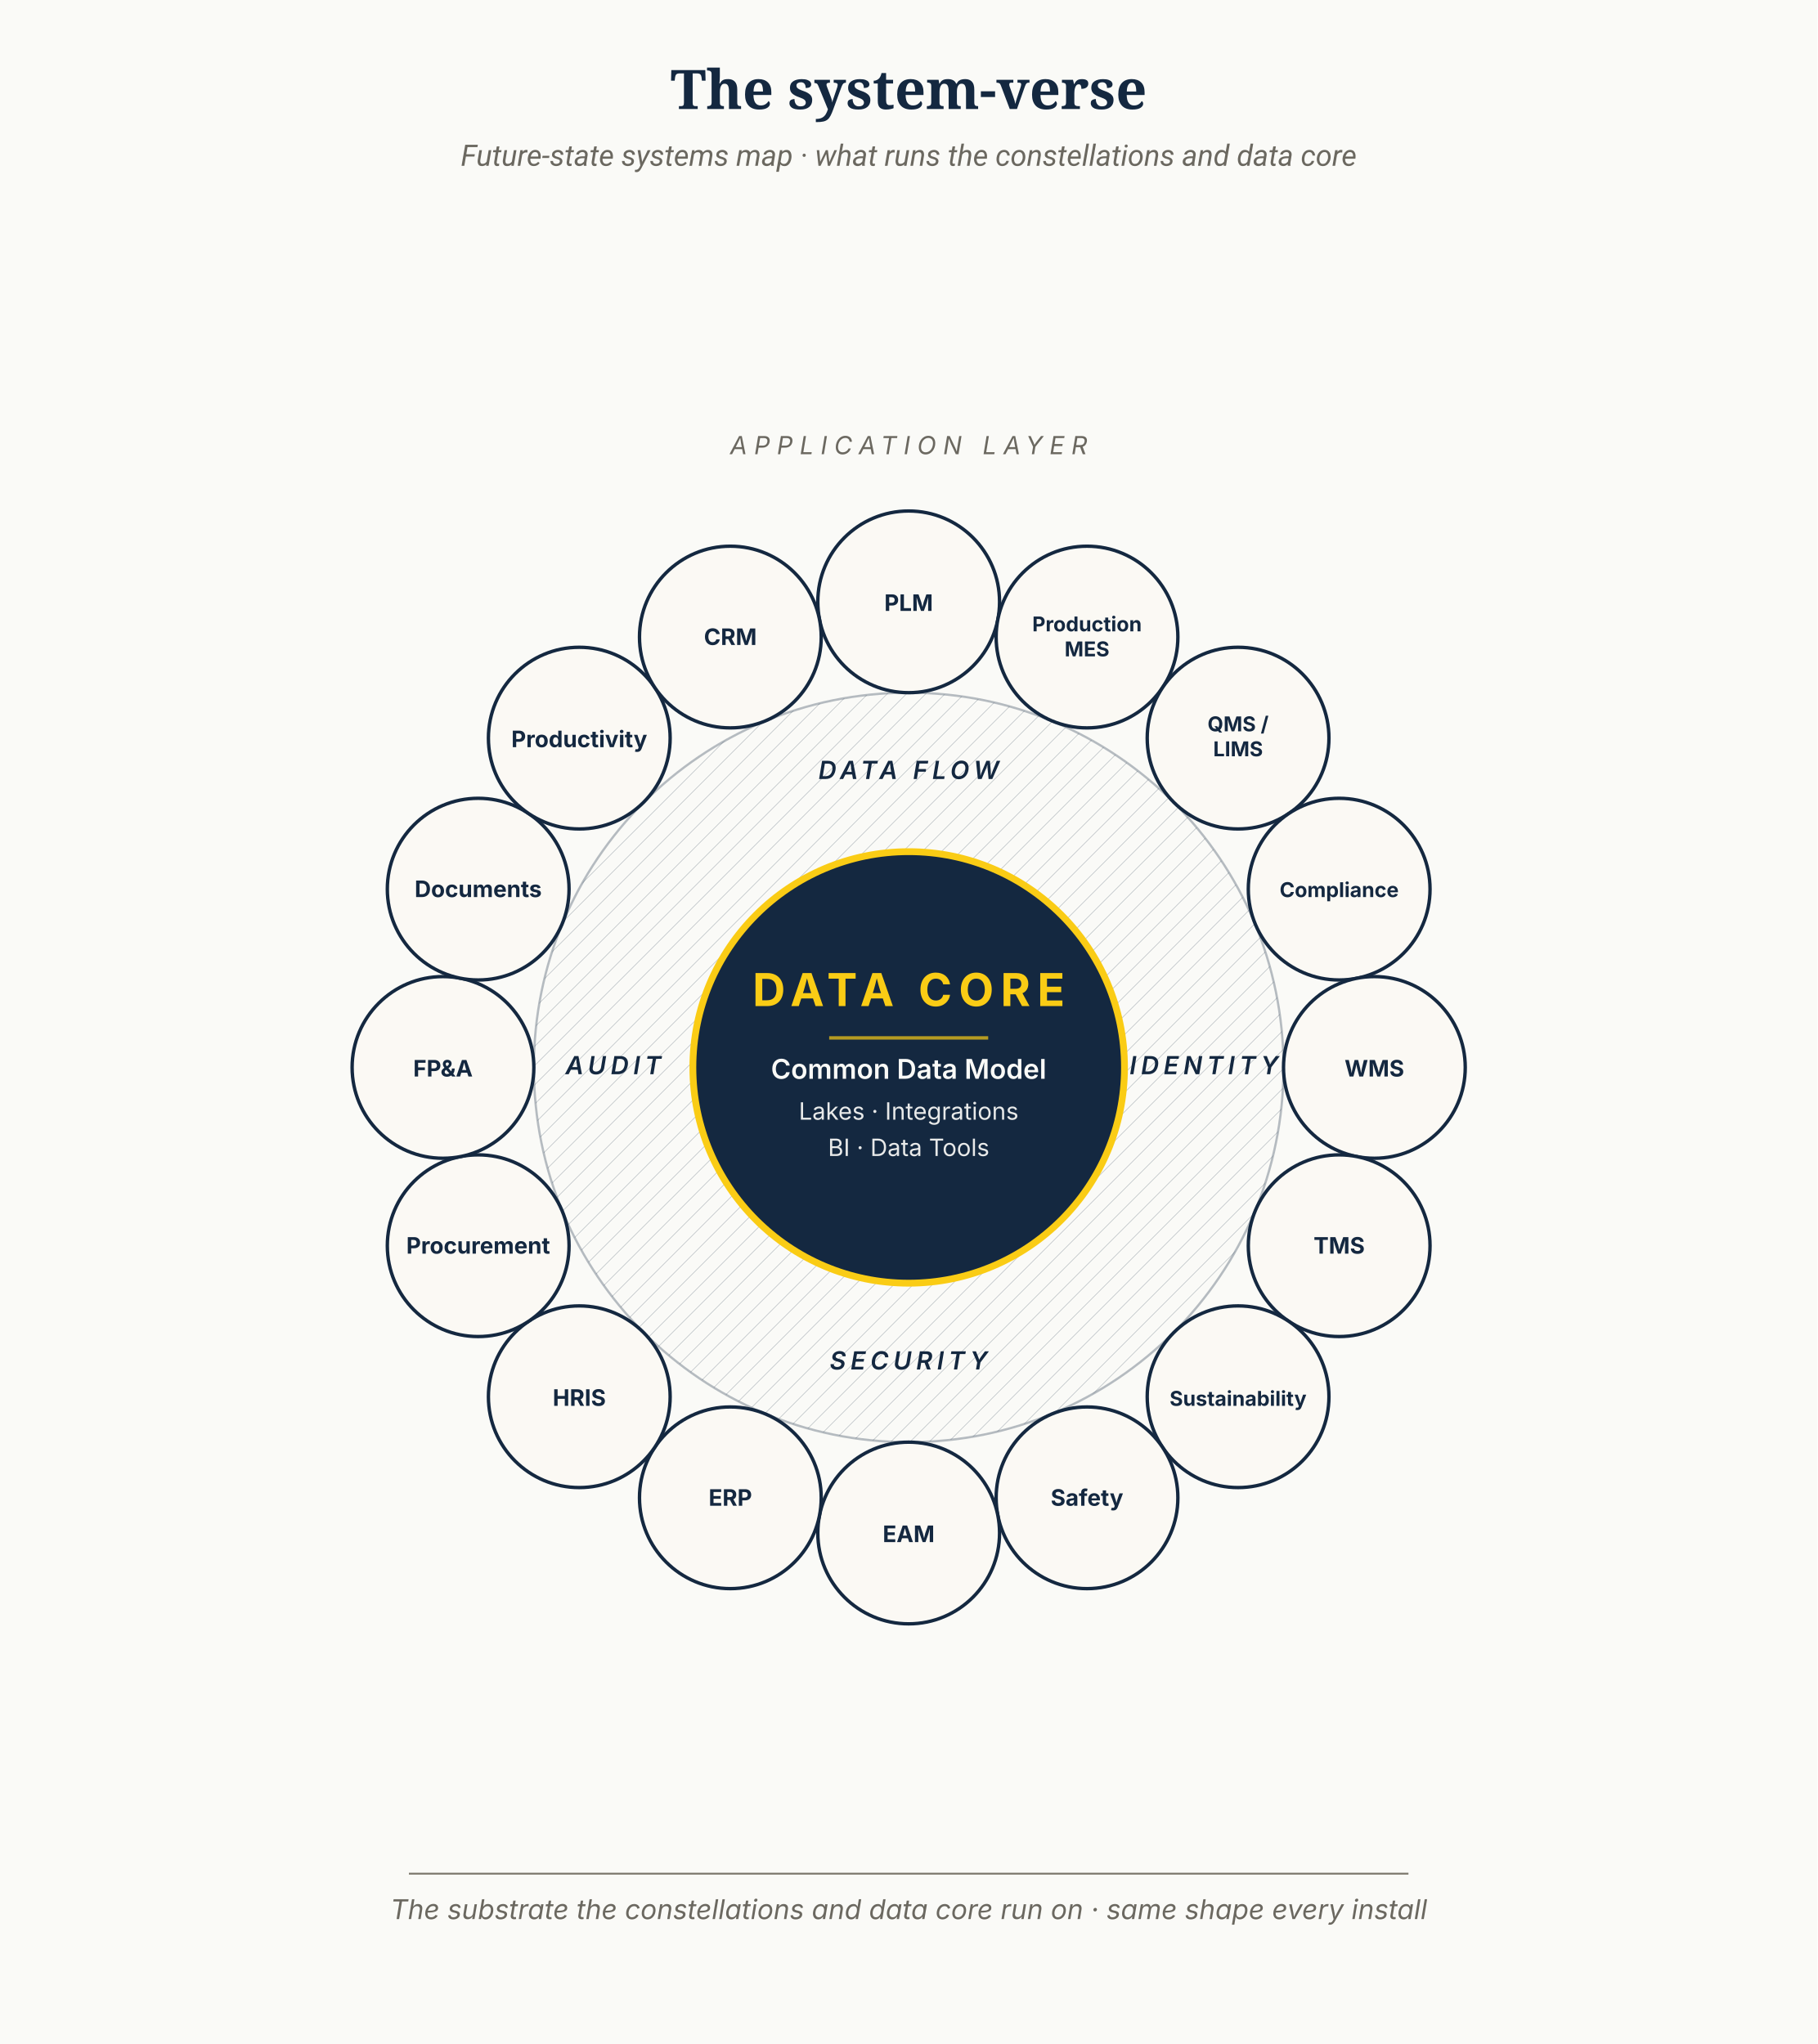
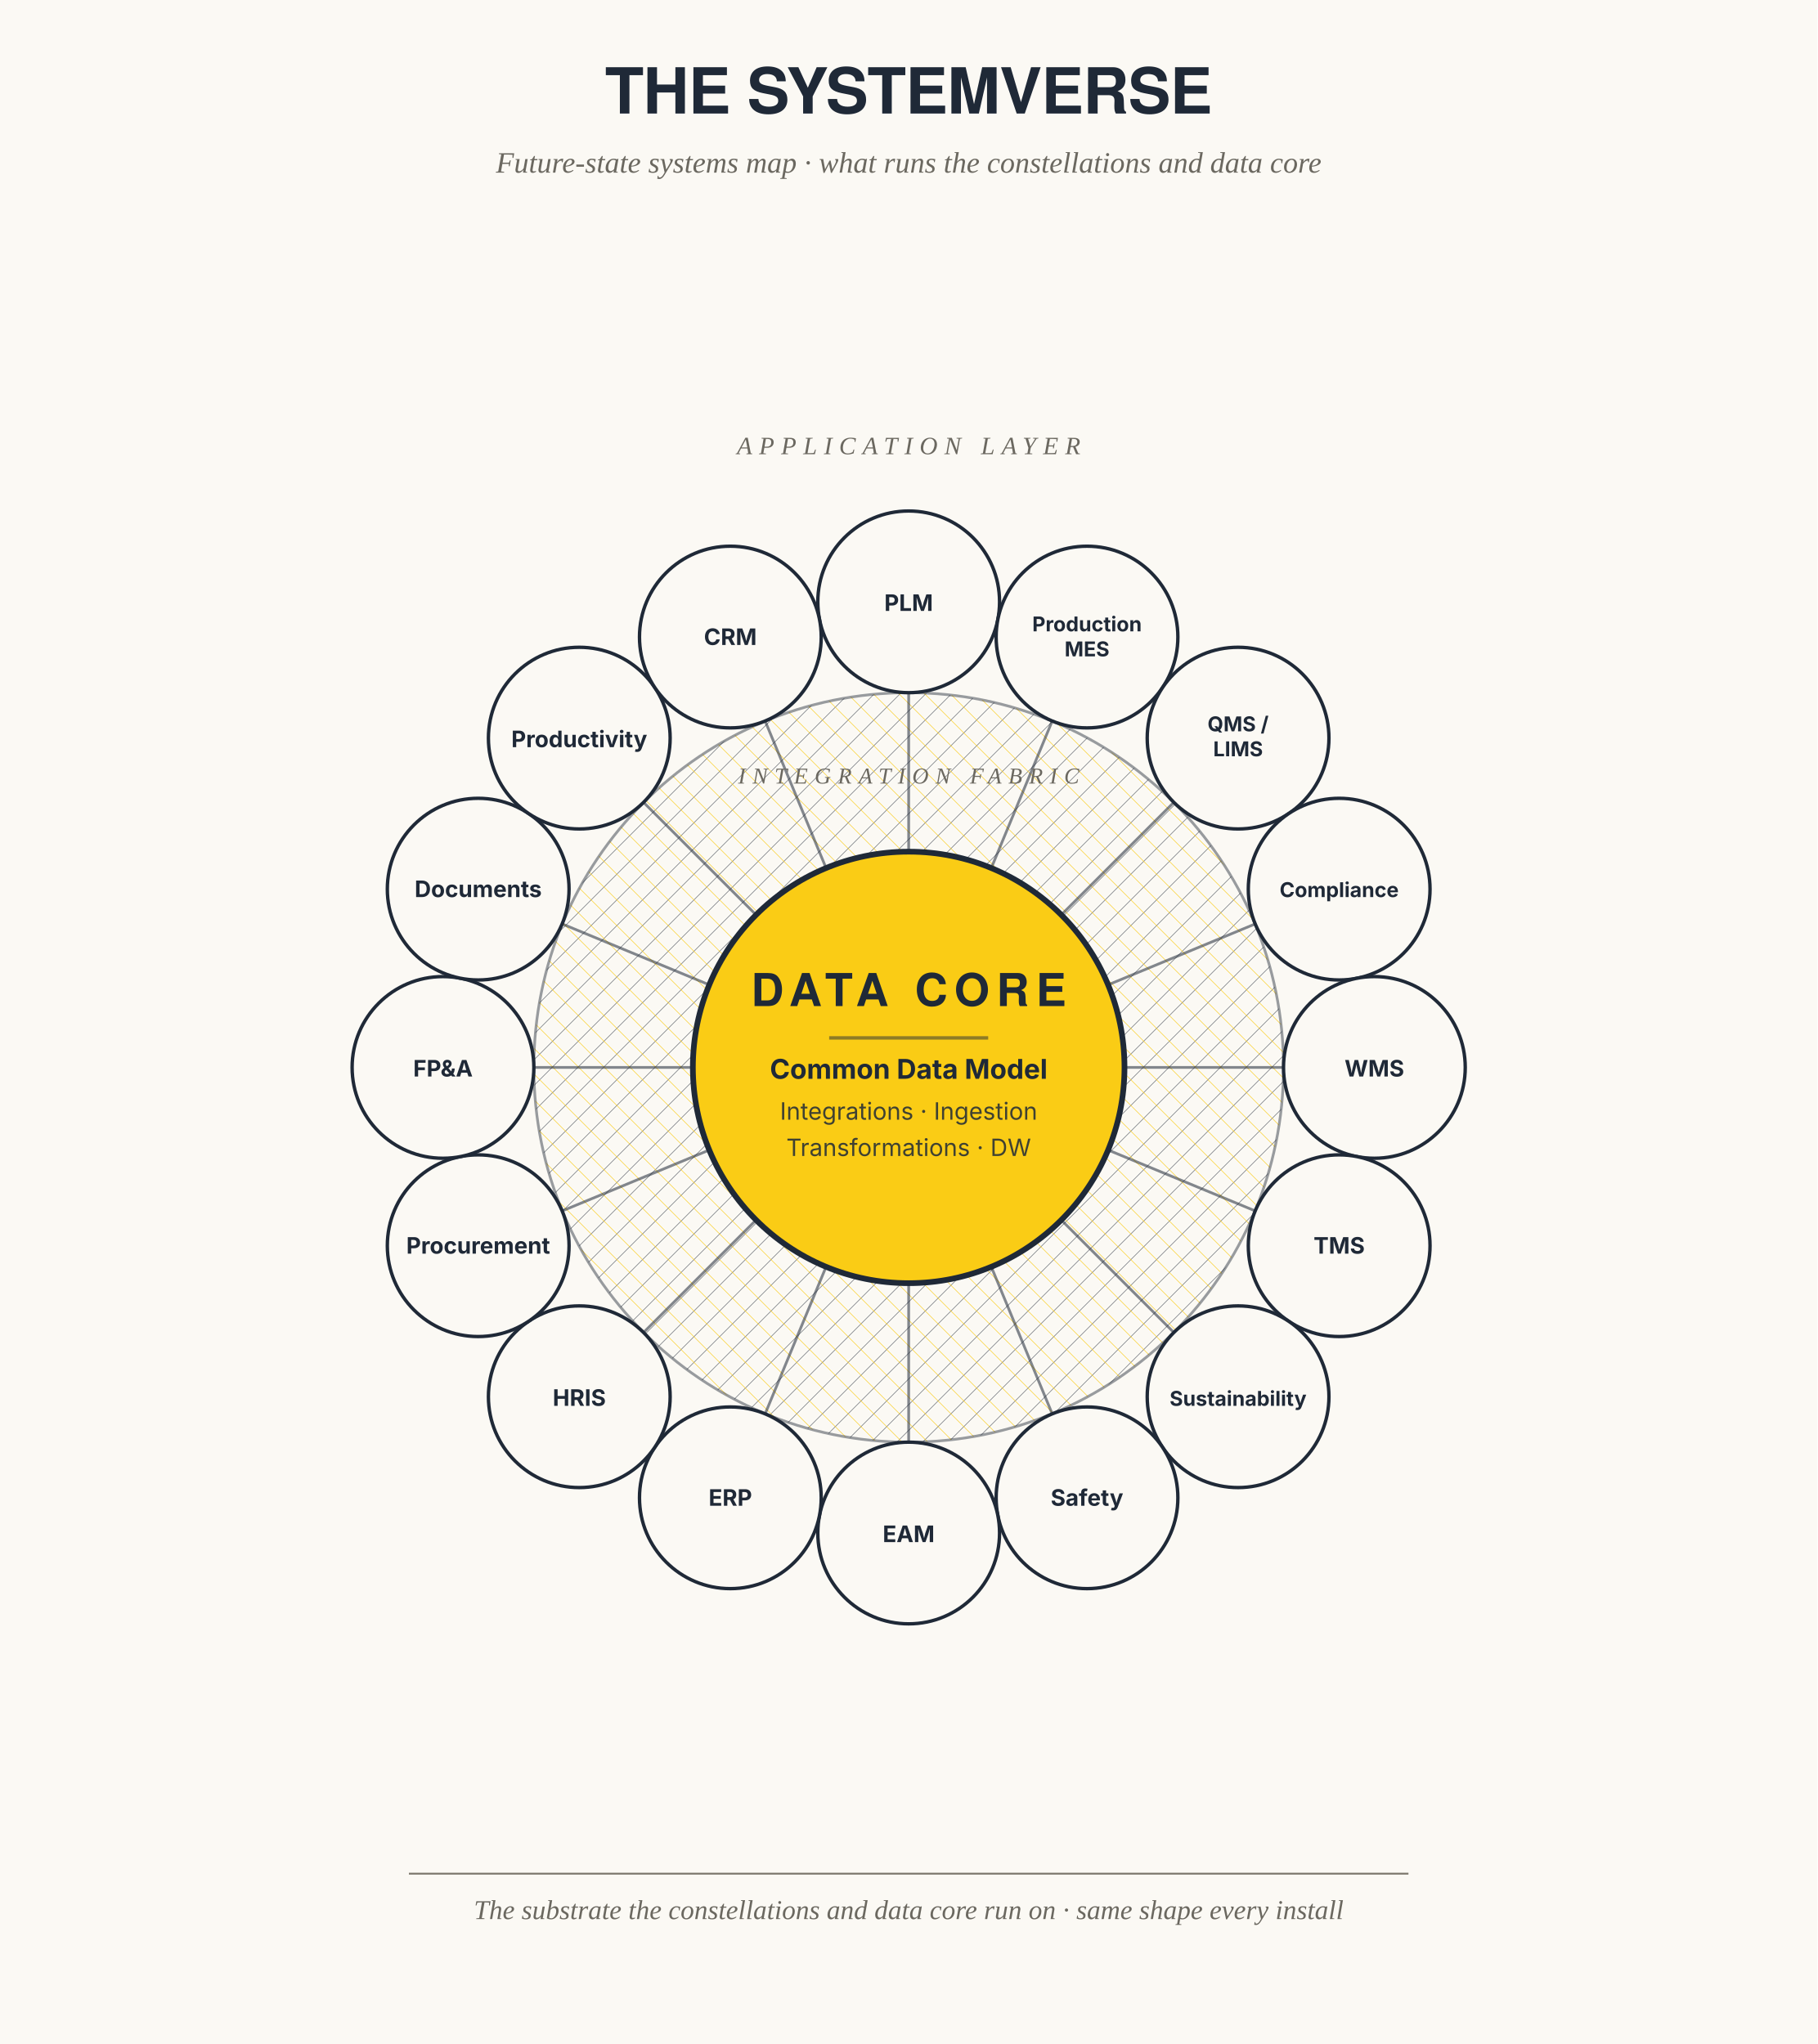
<svg xmlns="http://www.w3.org/2000/svg" viewBox="0 0 800 900" role="img" aria-labelledby="sv-title sv-desc">
  <defs>
-     <pattern id="integration-mesh" patternUnits="userSpaceOnUse" width="6" height="6" patternTransform="rotate(45)">
-       <rect width="6" height="6" fill="#FAFAF7" />
-       <line x1="0" y1="0" x2="0" y2="6" stroke="#142840" stroke-width="0.5" stroke-opacity="0.28" />
+     <pattern id="integration-fabric" patternUnits="userSpaceOnUse" width="8" height="8" patternTransform="rotate(45)">
+       <rect width="8" height="8" fill="#FBF9F4" />
+       <line x1="0" y1="0" x2="0" y2="8" stroke="#1F2937" stroke-width="0.7" stroke-opacity="0.45" />
+       <line x1="0" y1="0" x2="8" y2="0" stroke="#FACC15" stroke-width="0.6" stroke-opacity="0.70" />
    </pattern>
  </defs>
-   <rect width="800" height="900" fill="#FAFAF7" />
-   <text x="400" y="48" text-anchor="middle" font-weight="bold" font-size="24" fill="#142840" font-family="Vollkorn, Cambria, Georgia, serif">The system-verse</text>
-   <text x="400" y="73" text-anchor="middle" font-style="italic" font-size="13" fill="#6B6860" font-family="system-ui, -apple-system, 'Segoe UI', Roboto, sans-serif">Future-state systems map · what runs the constellations and data core</text>
-   <text x="400" y="200" text-anchor="middle" font-style="italic" font-size="11" fill="#6B6860" letter-spacing="3" font-family="system-ui, -apple-system, sans-serif">APPLICATION LAYER</text>
-   <circle cx="400" cy="470" r="130" fill="none" stroke="url(#integration-mesh)" stroke-width="70" />
-   <circle cx="400" cy="470" r="165" fill="none" stroke="#142840" stroke-width="1" stroke-opacity="0.30" />
-   <circle cx="400" cy="470" r="95" fill="none" stroke="#142840" stroke-width="1" stroke-opacity="0.30" />
-   <text x="400" y="343" text-anchor="middle" font-style="italic" font-size="11" fill="#142840" letter-spacing="2" font-weight="600" font-family="system-ui, -apple-system, sans-serif">DATA FLOW</text>
-   <text x="530" y="473" text-anchor="middle" font-style="italic" font-size="11" fill="#142840" letter-spacing="2" font-weight="600" font-family="system-ui, -apple-system, sans-serif">IDENTITY</text>
-   <text x="400" y="603" text-anchor="middle" font-style="italic" font-size="11" fill="#142840" letter-spacing="2" font-weight="600" font-family="system-ui, -apple-system, sans-serif">SECURITY</text>
-   <text x="270" y="473" text-anchor="middle" font-style="italic" font-size="11" fill="#142840" letter-spacing="2" font-weight="600" font-family="system-ui, -apple-system, sans-serif">AUDIT</text>
-   <circle cx="400" cy="470" r="95" fill="#142840" stroke="#FACC15" stroke-width="3" />
-   <text x="400" y="443" text-anchor="middle" font-weight="bold" font-size="20" fill="#FACC15" letter-spacing="3" font-family="system-ui, -apple-system, sans-serif">DATA CORE</text>
-   <line x1="365" y1="457" x2="435" y2="457" stroke="#FACC15" stroke-width="1.5" opacity="0.7" />
-   <text x="400" y="475" text-anchor="middle" font-size="12" font-weight="600" fill="#FAFAF7" font-family="system-ui, -apple-system, sans-serif">Common Data Model</text>
-   <text x="400" y="493" text-anchor="middle" font-size="10.5" fill="#FAFAF7" opacity="0.92" font-family="system-ui, -apple-system, sans-serif">Lakes · Integrations</text>
-   <text x="400" y="509" text-anchor="middle" font-size="10.5" fill="#FAFAF7" opacity="0.92" font-family="system-ui, -apple-system, sans-serif">BI · Data Tools</text>
+   <rect width="800" height="900" fill="#FBF9F4" />
+   <text x="400" y="50" text-anchor="middle" font-weight="900" font-size="28" fill="#1F2937" letter-spacing="-0.3" font-family="'Helvetica Neue', 'Arial Black', Impact, system-ui, sans-serif">THE SYSTEMVERSE</text>
+   <text x="400" y="76" text-anchor="middle" font-style="italic" font-size="13" fill="#6B6860" font-family="Georgia, 'Times New Roman', serif">Future-state systems map · what runs the constellations and data core</text>
+   <text x="400" y="200" text-anchor="middle" font-style="italic" font-size="11" fill="#6B6860" letter-spacing="3" font-family="Georgia, 'Times New Roman', serif">APPLICATION LAYER</text>
+   <circle cx="400" cy="470" r="130" fill="none" stroke="url(#integration-fabric)" stroke-width="70" />
+   <circle cx="400" cy="470" r="165" fill="none" stroke="#1F2937" stroke-width="1.2" stroke-opacity="0.45" />
+   <circle cx="400" cy="470" r="95" fill="none" stroke="#1F2937" stroke-width="1.2" stroke-opacity="0.45" />
+   <g stroke="#1F2937" stroke-width="1.2" stroke-opacity="0.55" fill="none">
+     <line x1="400" y1="265" x2="400" y2="470" />
+     <line x1="478.5" y1="280.5" x2="400" y2="470" />
+     <line x1="545" y1="325" x2="400" y2="470" />
+     <line x1="589.5" y1="391.5" x2="400" y2="470" />
+     <line x1="605" y1="470" x2="400" y2="470" />
+     <line x1="589.5" y1="548.5" x2="400" y2="470" />
+     <line x1="545" y1="615" x2="400" y2="470" />
+     <line x1="478.5" y1="659.5" x2="400" y2="470" />
+     <line x1="400" y1="675" x2="400" y2="470" />
+     <line x1="321.5" y1="659.5" x2="400" y2="470" />
+     <line x1="255" y1="615" x2="400" y2="470" />
+     <line x1="210.5" y1="548.5" x2="400" y2="470" />
+     <line x1="195" y1="470" x2="400" y2="470" />
+     <line x1="210.5" y1="391.5" x2="400" y2="470" />
+     <line x1="255" y1="325" x2="400" y2="470" />
+     <line x1="321.5" y1="280.5" x2="400" y2="470" />
+   </g>
+   <text x="400" y="345" text-anchor="middle" font-style="italic" font-size="10" fill="#6B6860" letter-spacing="3" font-family="Georgia, 'Times New Roman', serif">INTEGRATION FABRIC</text>
+   <circle cx="400" cy="470" r="95" fill="#FACC15" stroke="#1F2937" stroke-width="2.5" />
+   <text x="400" y="443" text-anchor="middle" font-weight="900" font-size="20" fill="#1F2937" letter-spacing="3" font-family="'Helvetica Neue', 'Arial Black', Impact, system-ui, sans-serif">DATA CORE</text>
+   <line x1="365" y1="457" x2="435" y2="457" stroke="#1F2937" stroke-width="1.5" opacity="0.5" />
+   <text x="400" y="475" text-anchor="middle" font-size="12" font-weight="700" fill="#1F2937" font-family="system-ui, -apple-system, sans-serif">Common Data Model</text>
+   <text x="400" y="493" text-anchor="middle" font-size="10.5" fill="#1F2937" opacity="0.85" font-family="system-ui, -apple-system, sans-serif">Integrations · Ingestion</text>
+   <text x="400" y="509" text-anchor="middle" font-size="10.5" fill="#1F2937" opacity="0.85" font-family="system-ui, -apple-system, sans-serif">Transformations · DW</text>
  <g>
-     <circle cx="400" cy="265" r="40" fill="#FBF9F4" stroke="#142840" stroke-width="1.5" />
-     <text x="400" y="269" text-anchor="middle" font-size="10" font-weight="bold" fill="#142840" font-family="system-ui, -apple-system, sans-serif">PLM</text>
-   </g>
-   <g>
-     <circle cx="478.5" cy="280.5" r="40" fill="#FBF9F4" stroke="#142840" stroke-width="1.5" />
-     <text x="478.5" y="278" text-anchor="middle" font-size="9" font-weight="bold" fill="#142840" font-family="system-ui, -apple-system, sans-serif">Production</text>
-     <text x="478.5" y="289" text-anchor="middle" font-size="9" font-weight="bold" fill="#142840" font-family="system-ui, -apple-system, sans-serif">MES</text>
-   </g>
-   <g>
-     <circle cx="545" cy="325" r="40" fill="#FBF9F4" stroke="#142840" stroke-width="1.5" />
-     <text x="545" y="322" text-anchor="middle" font-size="9" font-weight="bold" fill="#142840" font-family="system-ui, -apple-system, sans-serif">QMS /</text>
-     <text x="545" y="333" text-anchor="middle" font-size="9" font-weight="bold" fill="#142840" font-family="system-ui, -apple-system, sans-serif">LIMS</text>
-   </g>
-   <g>
-     <circle cx="589.5" cy="391.5" r="40" fill="#FBF9F4" stroke="#142840" stroke-width="1.5" />
-     <text x="589.5" y="395" text-anchor="middle" font-size="9" font-weight="bold" fill="#142840" font-family="system-ui, -apple-system, sans-serif">Compliance</text>
-   </g>
-   <g>
-     <circle cx="605" cy="470" r="40" fill="#FBF9F4" stroke="#142840" stroke-width="1.5" />
-     <text x="605" y="474" text-anchor="middle" font-size="10" font-weight="bold" fill="#142840" font-family="system-ui, -apple-system, sans-serif">WMS</text>
-   </g>
-   <g>
-     <circle cx="589.5" cy="548.5" r="40" fill="#FBF9F4" stroke="#142840" stroke-width="1.5" />
-     <text x="589.5" y="552" text-anchor="middle" font-size="10" font-weight="bold" fill="#142840" font-family="system-ui, -apple-system, sans-serif">TMS</text>
-   </g>
-   <g>
-     <circle cx="545" cy="615" r="40" fill="#FBF9F4" stroke="#142840" stroke-width="1.5" />
-     <text x="545" y="619" text-anchor="middle" font-size="9" font-weight="bold" fill="#142840" font-family="system-ui, -apple-system, sans-serif">Sustainability</text>
-   </g>
-   <g>
-     <circle cx="478.5" cy="659.5" r="40" fill="#FBF9F4" stroke="#142840" stroke-width="1.5" />
-     <text x="478.5" y="663" text-anchor="middle" font-size="10" font-weight="bold" fill="#142840" font-family="system-ui, -apple-system, sans-serif">Safety</text>
-   </g>
-   <g>
-     <circle cx="400" cy="675" r="40" fill="#FBF9F4" stroke="#142840" stroke-width="1.5" />
-     <text x="400" y="679" text-anchor="middle" font-size="10" font-weight="bold" fill="#142840" font-family="system-ui, -apple-system, sans-serif">EAM</text>
-   </g>
-   <g>
-     <circle cx="321.5" cy="659.5" r="40" fill="#FBF9F4" stroke="#142840" stroke-width="1.5" />
-     <text x="321.5" y="663" text-anchor="middle" font-size="10" font-weight="bold" fill="#142840" font-family="system-ui, -apple-system, sans-serif">ERP</text>
-   </g>
-   <g>
-     <circle cx="255" cy="615" r="40" fill="#FBF9F4" stroke="#142840" stroke-width="1.5" />
-     <text x="255" y="619" text-anchor="middle" font-size="10" font-weight="bold" fill="#142840" font-family="system-ui, -apple-system, sans-serif">HRIS</text>
-   </g>
-   <g>
-     <circle cx="210.5" cy="548.5" r="40" fill="#FBF9F4" stroke="#142840" stroke-width="1.5" />
-     <text x="210.5" y="552" text-anchor="middle" font-size="10" font-weight="bold" fill="#142840" font-family="system-ui, -apple-system, sans-serif">Procurement</text>
-   </g>
-   <g>
-     <circle cx="195" cy="470" r="40" fill="#FBF9F4" stroke="#142840" stroke-width="1.5" />
-     <text x="195" y="474" text-anchor="middle" font-size="10" font-weight="bold" fill="#142840" font-family="system-ui, -apple-system, sans-serif">FP&amp;A</text>
-   </g>
-   <g>
-     <circle cx="210.5" cy="391.5" r="40" fill="#FBF9F4" stroke="#142840" stroke-width="1.5" />
-     <text x="210.5" y="395" text-anchor="middle" font-size="10" font-weight="bold" fill="#142840" font-family="system-ui, -apple-system, sans-serif">Documents</text>
-   </g>
-   <g>
-     <circle cx="255" cy="325" r="40" fill="#FBF9F4" stroke="#142840" stroke-width="1.5" />
-     <text x="255" y="329" text-anchor="middle" font-size="10" font-weight="bold" fill="#142840" font-family="system-ui, -apple-system, sans-serif">Productivity</text>
-   </g>
-   <g>
-     <circle cx="321.5" cy="280.5" r="40" fill="#FBF9F4" stroke="#142840" stroke-width="1.5" />
-     <text x="321.5" y="284" text-anchor="middle" font-size="10" font-weight="bold" fill="#142840" font-family="system-ui, -apple-system, sans-serif">CRM</text>
+     <g>
+       <circle cx="400" cy="265" r="40" fill="#FBF9F4" stroke="#1F2937" stroke-width="1.5" />
+       <text x="400" y="269" text-anchor="middle" font-size="10" font-weight="bold" fill="#1F2937" font-family="system-ui, -apple-system, sans-serif">PLM</text>
+     </g>
+     <g>
+       <circle cx="478.5" cy="280.5" r="40" fill="#FBF9F4" stroke="#1F2937" stroke-width="1.5" />
+       <text x="478.5" y="278" text-anchor="middle" font-size="9" font-weight="bold" fill="#1F2937" font-family="system-ui, -apple-system, sans-serif">Production</text>
+       <text x="478.5" y="289" text-anchor="middle" font-size="9" font-weight="bold" fill="#1F2937" font-family="system-ui, -apple-system, sans-serif">MES</text>
+     </g>
+     <g>
+       <circle cx="545" cy="325" r="40" fill="#FBF9F4" stroke="#1F2937" stroke-width="1.5" />
+       <text x="545" y="322" text-anchor="middle" font-size="9" font-weight="bold" fill="#1F2937" font-family="system-ui, -apple-system, sans-serif">QMS /</text>
+       <text x="545" y="333" text-anchor="middle" font-size="9" font-weight="bold" fill="#1F2937" font-family="system-ui, -apple-system, sans-serif">LIMS</text>
+     </g>
+     <g>
+       <circle cx="589.5" cy="391.5" r="40" fill="#FBF9F4" stroke="#1F2937" stroke-width="1.5" />
+       <text x="589.5" y="395" text-anchor="middle" font-size="9" font-weight="bold" fill="#1F2937" font-family="system-ui, -apple-system, sans-serif">Compliance</text>
+     </g>
+     <g>
+       <circle cx="605" cy="470" r="40" fill="#FBF9F4" stroke="#1F2937" stroke-width="1.5" />
+       <text x="605" y="474" text-anchor="middle" font-size="10" font-weight="bold" fill="#1F2937" font-family="system-ui, -apple-system, sans-serif">WMS</text>
+     </g>
+     <g>
+       <circle cx="589.5" cy="548.5" r="40" fill="#FBF9F4" stroke="#1F2937" stroke-width="1.5" />
+       <text x="589.5" y="552" text-anchor="middle" font-size="10" font-weight="bold" fill="#1F2937" font-family="system-ui, -apple-system, sans-serif">TMS</text>
+     </g>
+     <g>
+       <circle cx="545" cy="615" r="40" fill="#FBF9F4" stroke="#1F2937" stroke-width="1.5" />
+       <text x="545" y="619" text-anchor="middle" font-size="9" font-weight="bold" fill="#1F2937" font-family="system-ui, -apple-system, sans-serif">Sustainability</text>
+     </g>
+     <g>
+       <circle cx="478.5" cy="659.5" r="40" fill="#FBF9F4" stroke="#1F2937" stroke-width="1.5" />
+       <text x="478.5" y="663" text-anchor="middle" font-size="10" font-weight="bold" fill="#1F2937" font-family="system-ui, -apple-system, sans-serif">Safety</text>
+     </g>
+     <g>
+       <circle cx="400" cy="675" r="40" fill="#FBF9F4" stroke="#1F2937" stroke-width="1.5" />
+       <text x="400" y="679" text-anchor="middle" font-size="10" font-weight="bold" fill="#1F2937" font-family="system-ui, -apple-system, sans-serif">EAM</text>
+     </g>
+     <g>
+       <circle cx="321.5" cy="659.5" r="40" fill="#FBF9F4" stroke="#1F2937" stroke-width="1.5" />
+       <text x="321.5" y="663" text-anchor="middle" font-size="10" font-weight="bold" fill="#1F2937" font-family="system-ui, -apple-system, sans-serif">ERP</text>
+     </g>
+     <g>
+       <circle cx="255" cy="615" r="40" fill="#FBF9F4" stroke="#1F2937" stroke-width="1.5" />
+       <text x="255" y="619" text-anchor="middle" font-size="10" font-weight="bold" fill="#1F2937" font-family="system-ui, -apple-system, sans-serif">HRIS</text>
+     </g>
+     <g>
+       <circle cx="210.5" cy="548.5" r="40" fill="#FBF9F4" stroke="#1F2937" stroke-width="1.5" />
+       <text x="210.5" y="552" text-anchor="middle" font-size="10" font-weight="bold" fill="#1F2937" font-family="system-ui, -apple-system, sans-serif">Procurement</text>
+     </g>
+     <g>
+       <circle cx="195" cy="470" r="40" fill="#FBF9F4" stroke="#1F2937" stroke-width="1.5" />
+       <text x="195" y="474" text-anchor="middle" font-size="10" font-weight="bold" fill="#1F2937" font-family="system-ui, -apple-system, sans-serif">FP&amp;A</text>
+     </g>
+     <g>
+       <circle cx="210.5" cy="391.5" r="40" fill="#FBF9F4" stroke="#1F2937" stroke-width="1.5" />
+       <text x="210.5" y="395" text-anchor="middle" font-size="10" font-weight="bold" fill="#1F2937" font-family="system-ui, -apple-system, sans-serif">Documents</text>
+     </g>
+     <g>
+       <circle cx="255" cy="325" r="40" fill="#FBF9F4" stroke="#1F2937" stroke-width="1.5" />
+       <text x="255" y="329" text-anchor="middle" font-size="10" font-weight="bold" fill="#1F2937" font-family="system-ui, -apple-system, sans-serif">Productivity</text>
+     </g>
+     <g>
+       <circle cx="321.5" cy="280.5" r="40" fill="#FBF9F4" stroke="#1F2937" stroke-width="1.5" />
+       <text x="321.5" y="284" text-anchor="middle" font-size="10" font-weight="bold" fill="#1F2937" font-family="system-ui, -apple-system, sans-serif">CRM</text>
+     </g>
  </g>
  <line x1="180" y1="825" x2="620" y2="825" stroke="#7A756A" stroke-width="0.8" />
-   <text x="400" y="845" text-anchor="middle" font-style="italic" font-size="12" fill="#6B6860" font-family="system-ui, -apple-system, sans-serif">The substrate the constellations and data core run on · same shape every install</text>
+   <text x="400" y="845" text-anchor="middle" font-style="italic" font-size="12" fill="#6B6860" font-family="Georgia, 'Times New Roman', serif">The substrate the constellations and data core run on · same shape every install</text>
</svg>
